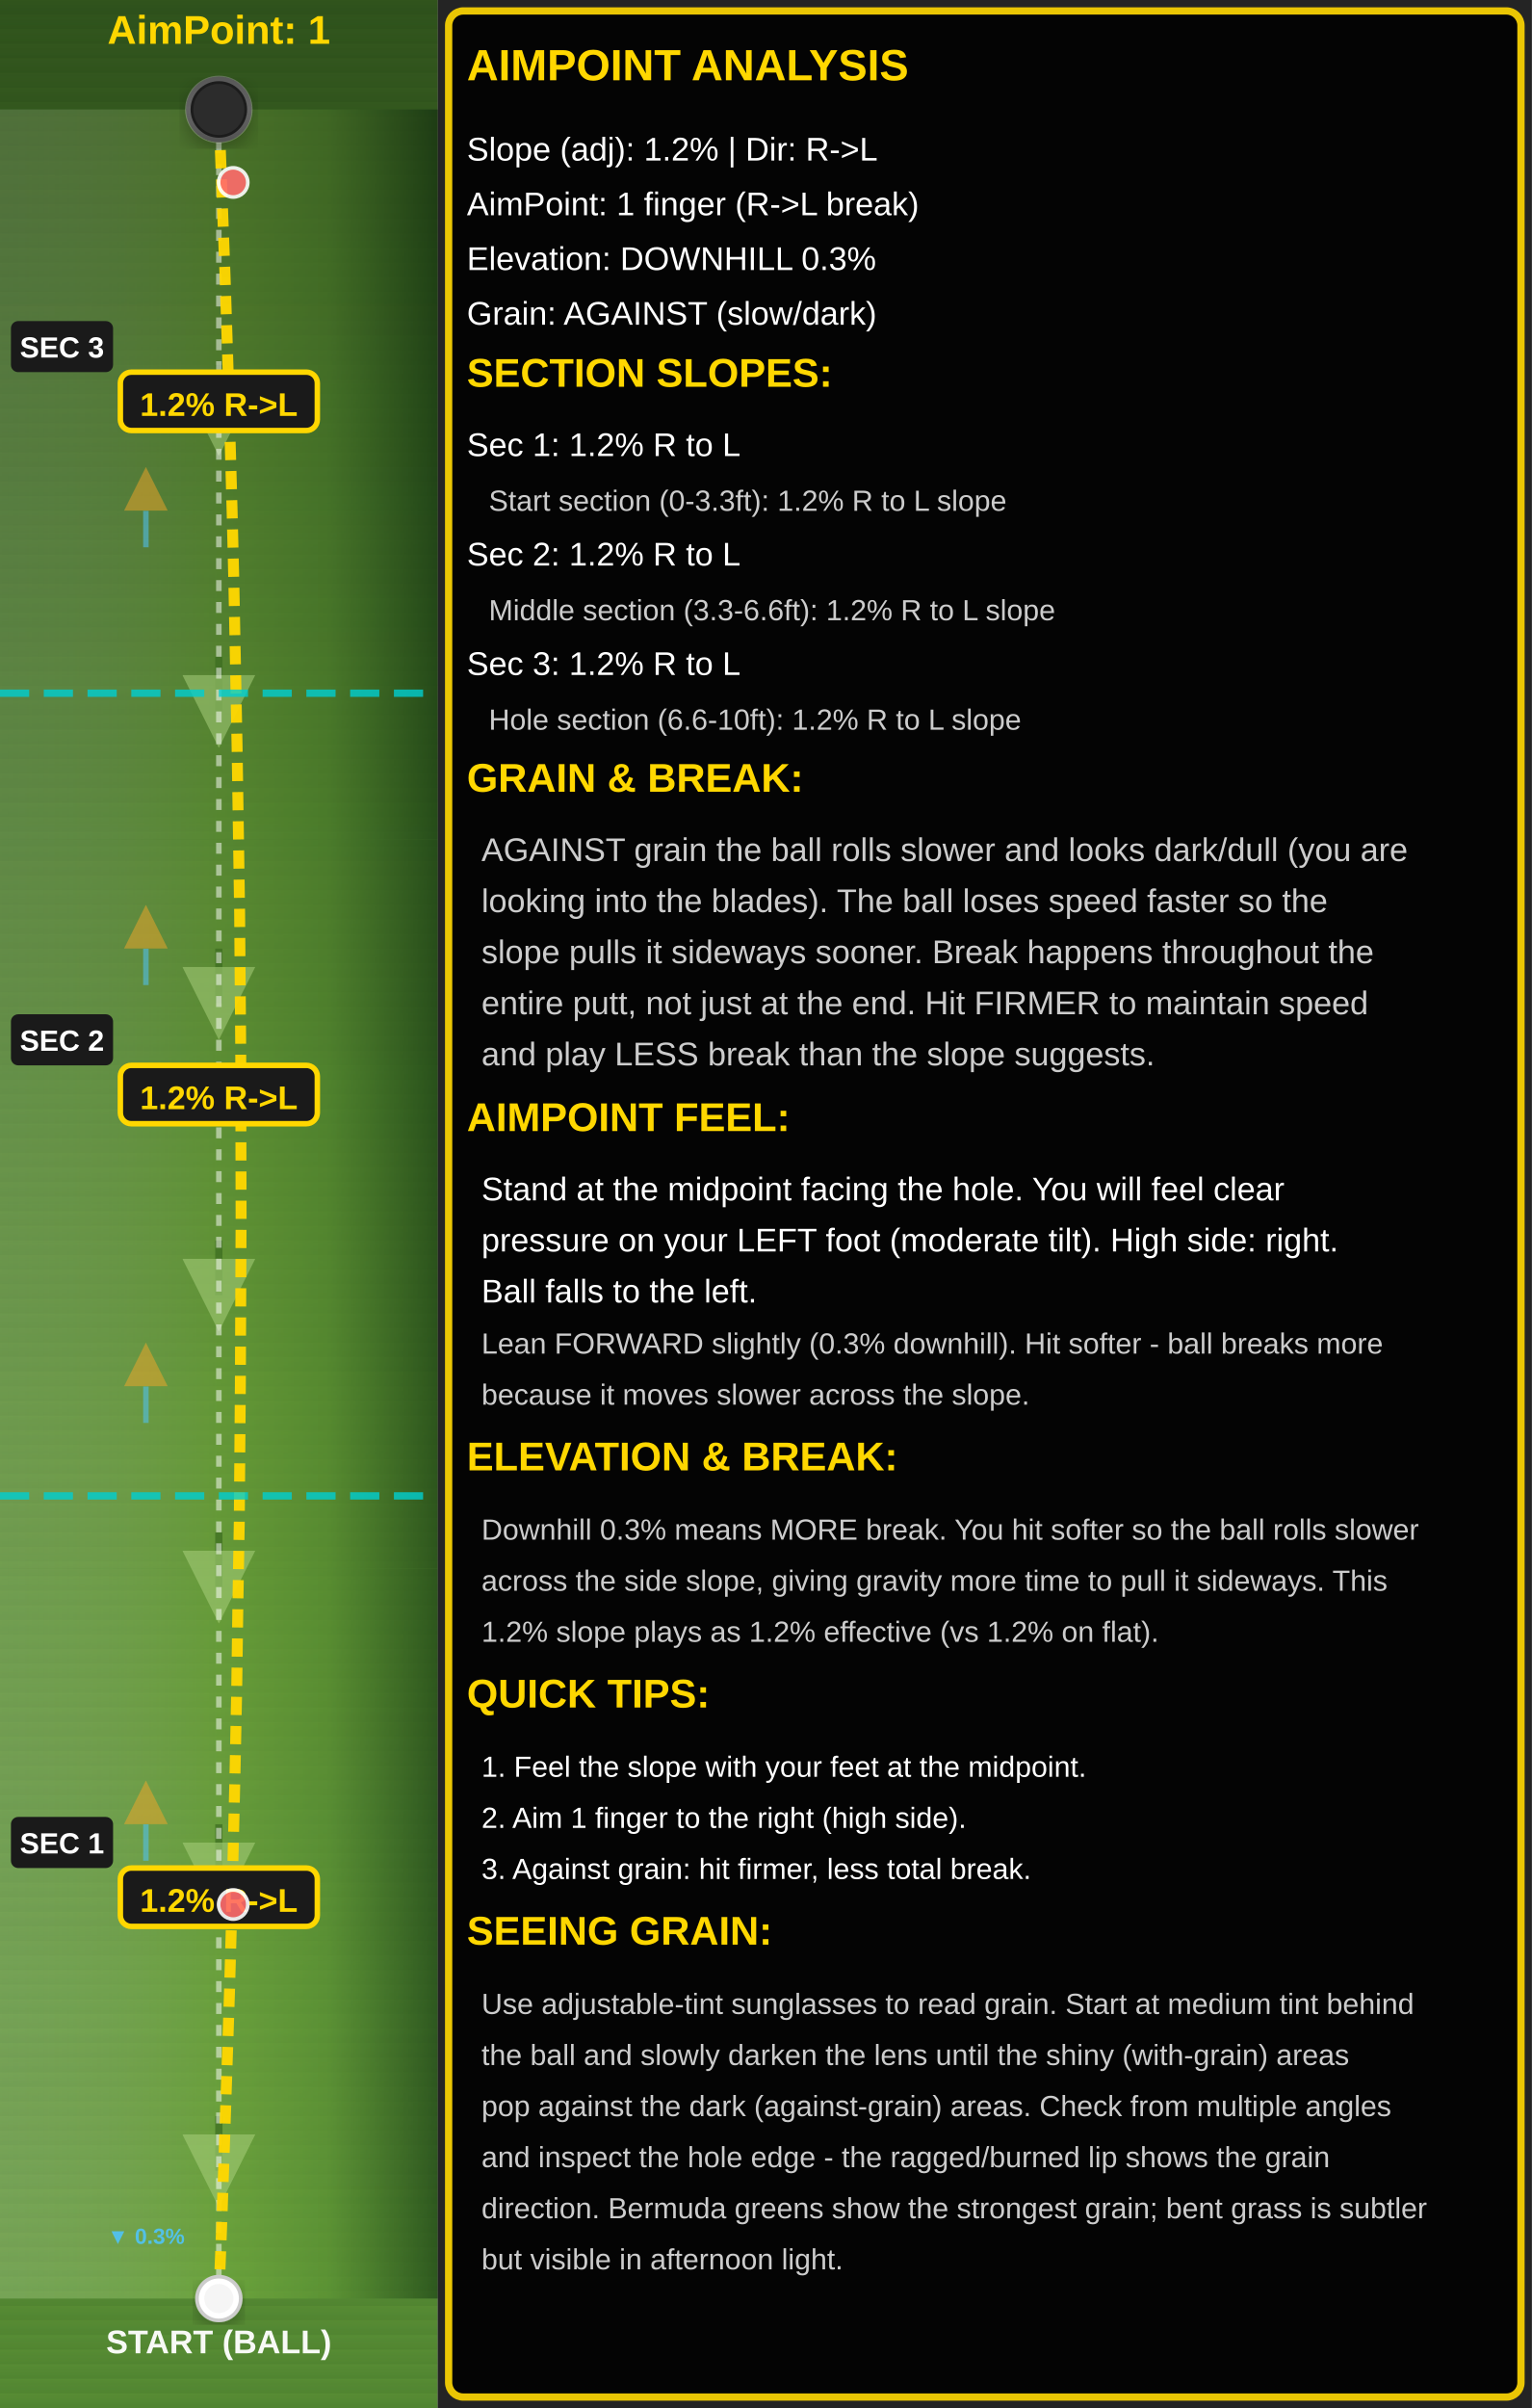
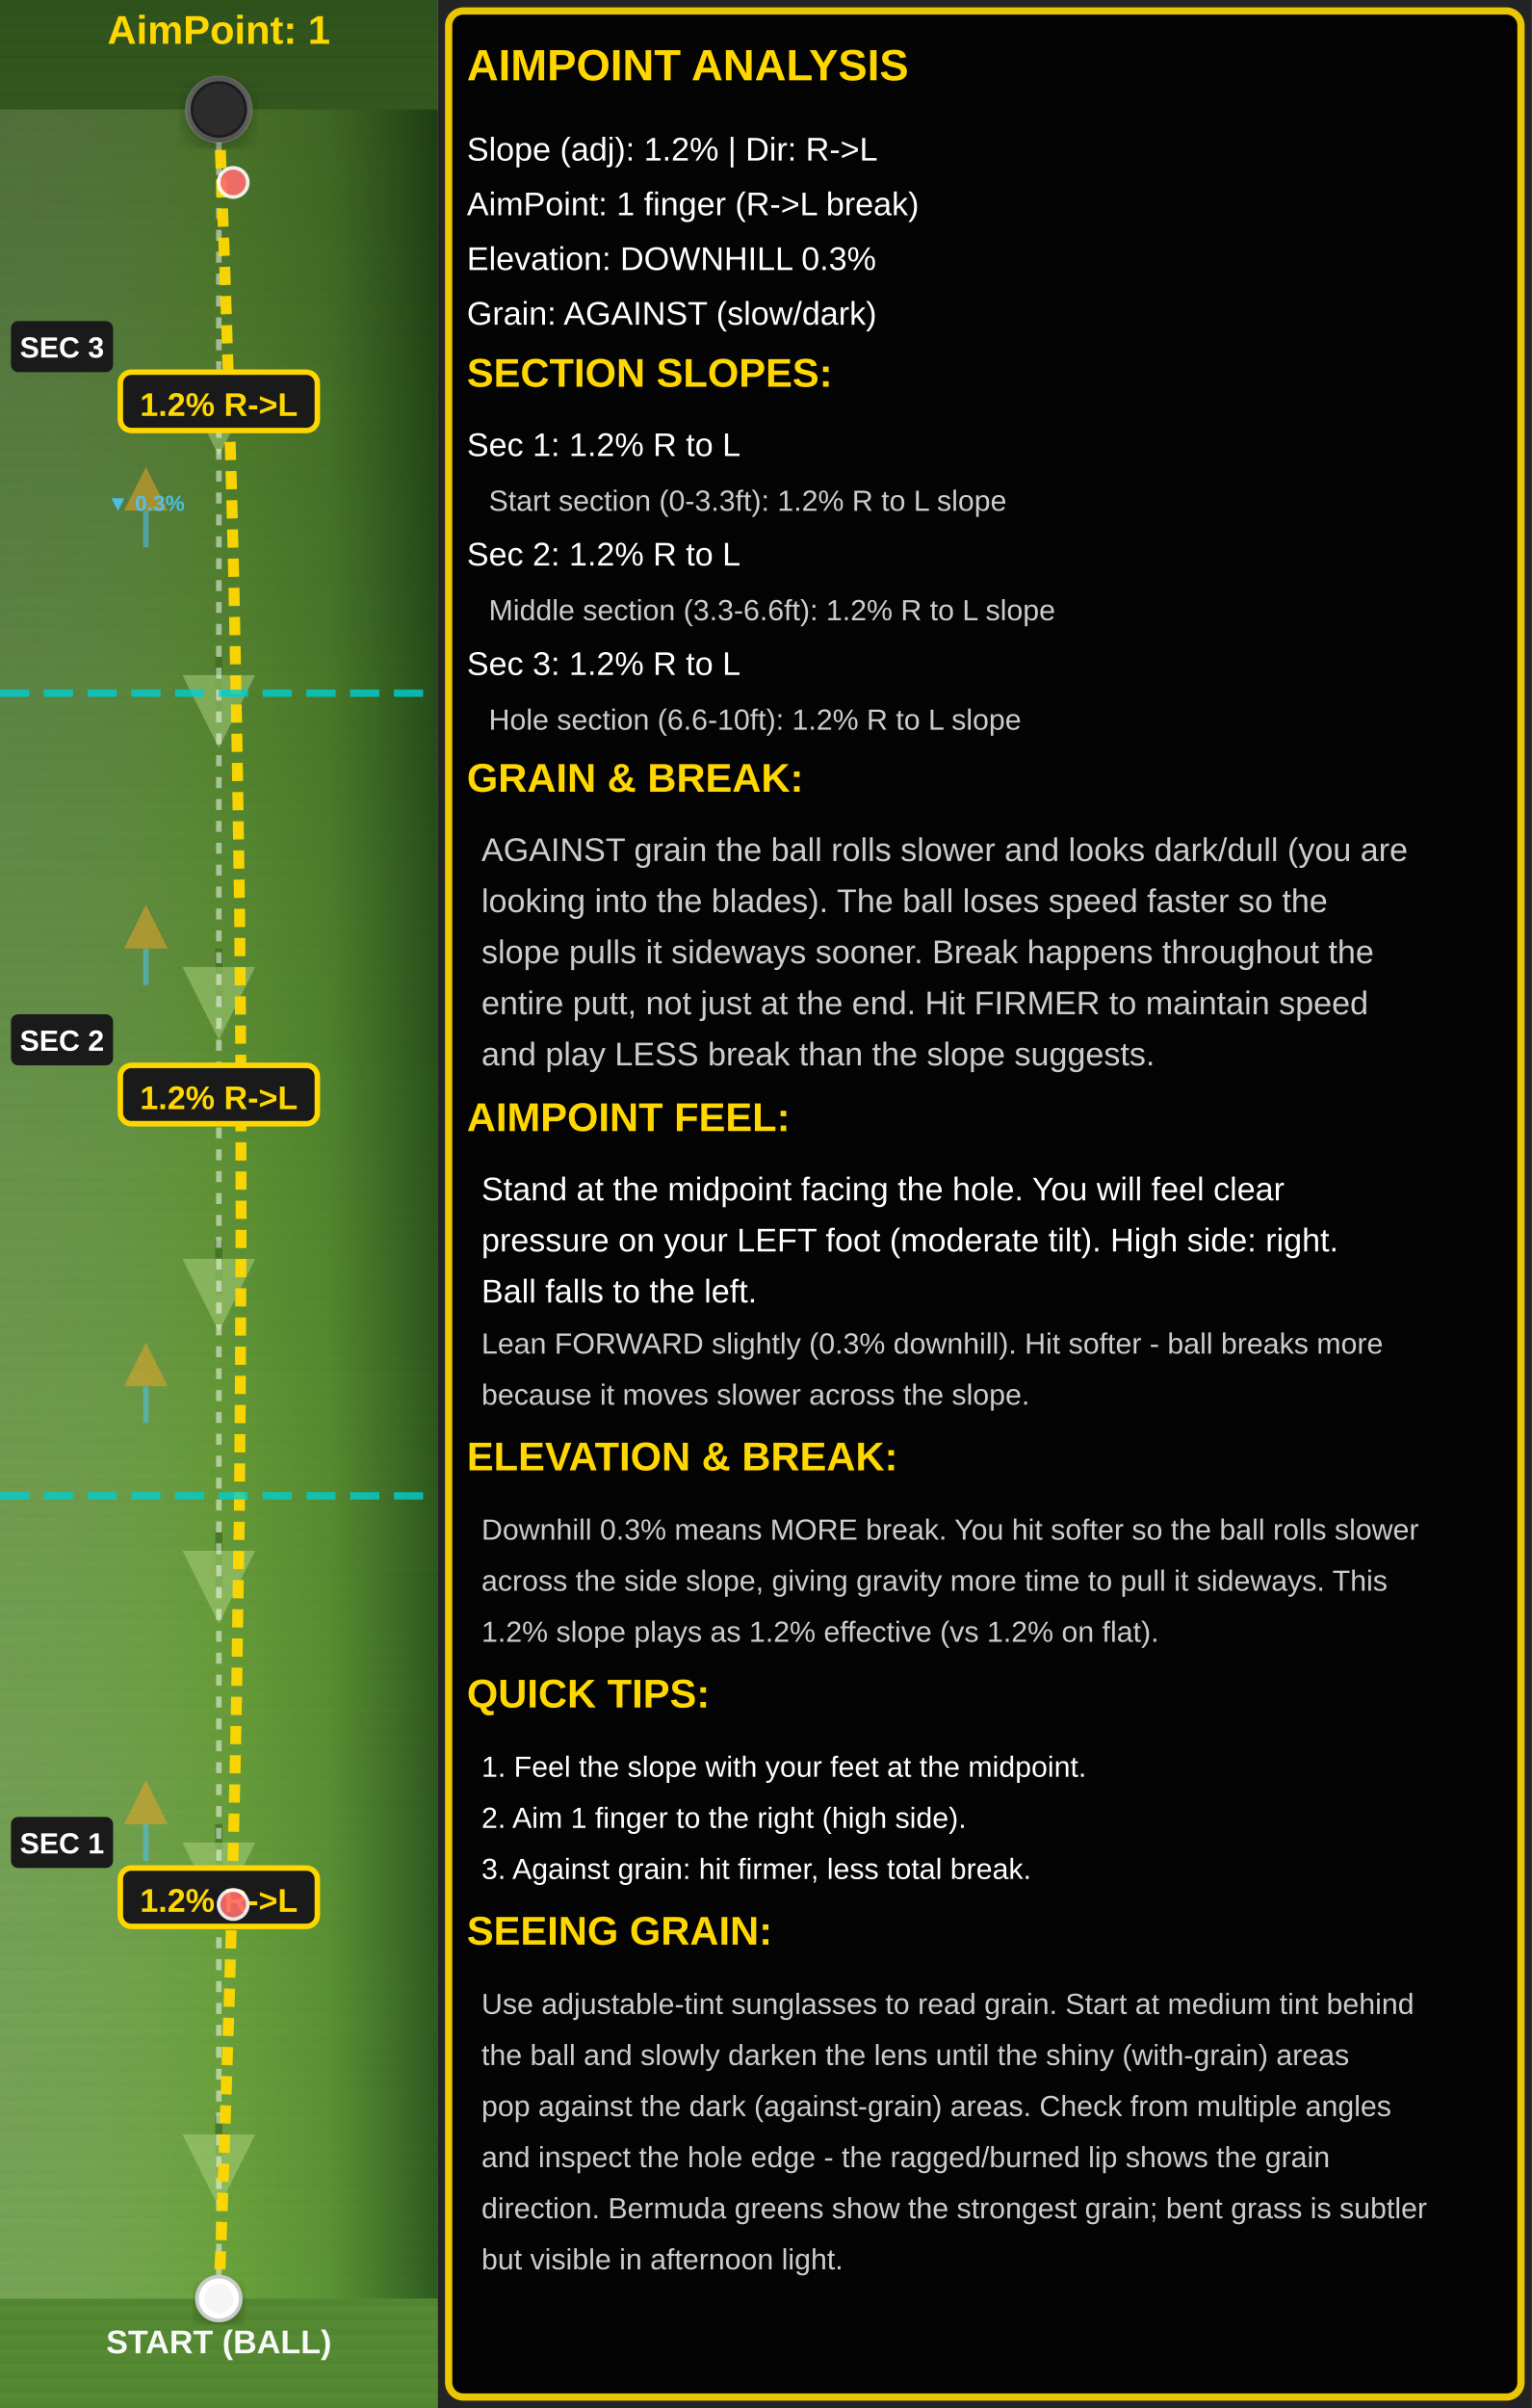
<svg xmlns="http://www.w3.org/2000/svg" width="420" height="660">
  <defs>
    <linearGradient id="baseGreen" x1="0%" y1="0%" x2="0%" y2="100%">
      <stop offset="0%" style="stop-color:#689F38;stop-opacity:1" />
      <stop offset="50%" style="stop-color:#558B2F;stop-opacity:1" />
      <stop offset="100%" style="stop-color:#4A7C27;stop-opacity:1" />
    </linearGradient>
    <linearGradient id="grainGradient" x1="0%" y1="0%" x2="0%" y2="100%">
      <stop offset="0%" style="stop-color:#0D1F0A;stop-opacity:0.7" />
      <stop offset="30%" style="stop-color:#1B3D14;stop-opacity:0.6" />
      <stop offset="60%" style="stop-color:#2E5A1F;stop-opacity:0.45" />
      <stop offset="100%" style="stop-color:#3E7B2F;stop-opacity:0.3" />
    </linearGradient>
    <linearGradient id="elevationGradient" x1="0%" y1="0%" x2="0%" y2="100%">
      <stop offset="0%" style="stop-color:#1B3D14;stop-opacity:0.55" />
      <stop offset="50%" style="stop-color:#689F38;stop-opacity:0.36" />
      <stop offset="100%" style="stop-color:#AED581;stop-opacity:0.16" />
    </linearGradient>
    <linearGradient id="breakGradientSec1" x1="0%" y1="0%" x2="100%" y2="0%">
      <stop offset="0%" style="stop-color:#C5E1A5;stop-opacity:0.389" />
      <stop offset="25%" style="stop-color:#AED581;stop-opacity:0.461" />
      <stop offset="50%" style="stop-color:#8BC34A;stop-opacity:0.569" />
      <stop offset="75%" style="stop-color:#689F38;stop-opacity:0.658" />
      <stop offset="100%" style="stop-color:#1B3D14;stop-opacity:0.748" />
    </linearGradient>
    <linearGradient id="breakGradientSec2" x1="0%" y1="0%" x2="100%" y2="0%">
      <stop offset="0%" style="stop-color:#C5E1A5;stop-opacity:0.389" />
      <stop offset="25%" style="stop-color:#AED581;stop-opacity:0.461" />
      <stop offset="50%" style="stop-color:#8BC34A;stop-opacity:0.569" />
      <stop offset="75%" style="stop-color:#689F38;stop-opacity:0.658" />
      <stop offset="100%" style="stop-color:#1B3D14;stop-opacity:0.748" />
    </linearGradient>
    <linearGradient id="breakGradientSec3" x1="0%" y1="0%" x2="100%" y2="0%">
      <stop offset="0%" style="stop-color:#C5E1A5;stop-opacity:0.389" />
      <stop offset="25%" style="stop-color:#AED581;stop-opacity:0.461" />
      <stop offset="50%" style="stop-color:#8BC34A;stop-opacity:0.569" />
      <stop offset="75%" style="stop-color:#689F38;stop-opacity:0.658" />
      <stop offset="100%" style="stop-color:#1B3D14;stop-opacity:0.748" />
    </linearGradient>
    <linearGradient id="holeGrainGradient" x1="50%" y1="0%" x2="50%" y2="100%">
      <stop offset="0%" style="stop-color:#999999;stop-opacity:0.6" />
      <stop offset="50%" style="stop-color:#CCCCCC;stop-opacity:0.5" />
      <stop offset="100%" style="stop-color:#FFFFFF;stop-opacity:0.3" />
    </linearGradient>
    <filter id="shadow">
      <feDropShadow dx="0" dy="2" stdDeviation="3" flood-opacity="0.3" />
    </filter>
    <marker id="arrowhead-grain" markerWidth="10" markerHeight="10" refX="5" refY="5" orient="auto">
      <polygon points="0,0 10,5 0,10" fill="#AED581" opacity="0.7" />
    </marker>
    <marker id="arrowhead-elev-up" markerWidth="8" markerHeight="8" refX="4" refY="8" orient="0">
      <polygon points="4,0 8,8 0,8" fill="#FFA726" opacity="0.85" />
    </marker>
    <marker id="arrowhead-elev-down" markerWidth="8" markerHeight="8" refX="4" refY="0" orient="0">
      <polygon points="0,0 8,0 4,8" fill="#4FC3F7" opacity="0.85" />
    </marker>
    <pattern id="grassTexture" x="0" y="0" width="4" height="4" patternUnits="userSpaceOnUse">
      <rect width="4" height="4" fill="url(#baseGreen)" opacity="0.95" />
      <line x1="0" y1="2" x2="4" y2="2" stroke="#5A9B3F" stroke-width="0.5" opacity="0.3" />
    </pattern>
  </defs>
  <rect width="120" height="660" fill="url(#baseGreen)" />
  <rect width="120" height="660" fill="url(#grassTexture)" opacity="0.3" />
  <rect width="120" height="660" fill="url(#elevationGradient)" opacity="0.7" />
  <rect x="0" y="430.0" width="120" height="200.0" fill="url(#breakGradientSec1)" opacity="1.0" />
  <rect x="0" y="230.0" width="120" height="200.0" fill="url(#breakGradientSec2)" opacity="1.0" />
  <rect x="0" y="30" width="120" height="200.0" fill="url(#breakGradientSec3)" opacity="1.0" />
  <rect width="120" height="660" fill="url(#grainGradient)" opacity="0.6" />
  <line x1="60.0" y1="100" x2="60.0" y2="115" stroke="#3A6B1F" stroke-width="2" opacity="0.7" marker-end="url(#arrowhead-grain)" />
  <line x1="60.0" y1="180" x2="60.0" y2="195" stroke="#3A6B1F" stroke-width="2" opacity="0.7" marker-end="url(#arrowhead-grain)" />
  <line x1="60.0" y1="260" x2="60.0" y2="275" stroke="#3A6B1F" stroke-width="2" opacity="0.7" marker-end="url(#arrowhead-grain)" />
  <line x1="60.0" y1="340" x2="60.0" y2="355" stroke="#3A6B1F" stroke-width="2" opacity="0.7" marker-end="url(#arrowhead-grain)" />
  <line x1="60.0" y1="420" x2="60.0" y2="435" stroke="#3A6B1F" stroke-width="2" opacity="0.7" marker-end="url(#arrowhead-grain)" />
  <line x1="60.0" y1="500" x2="60.0" y2="515" stroke="#3A6B1F" stroke-width="2" opacity="0.7" marker-end="url(#arrowhead-grain)" />
  <line x1="60.0" y1="580" x2="60.0" y2="595" stroke="#3A6B1F" stroke-width="2" opacity="0.7" marker-end="url(#arrowhead-grain)" />
  <line x1="40.0" y1="150" x2="40.0" y2="140" stroke="#4FC3F7" stroke-width="1.5" opacity="0.55" marker-end="url(#arrowhead-elev-up)" />
  <line x1="40.0" y1="270" x2="40.0" y2="260" stroke="#4FC3F7" stroke-width="1.5" opacity="0.55" marker-end="url(#arrowhead-elev-up)" />
  <line x1="40.0" y1="390" x2="40.0" y2="380" stroke="#4FC3F7" stroke-width="1.5" opacity="0.55" marker-end="url(#arrowhead-elev-up)" />
  <line x1="40.0" y1="510" x2="40.0" y2="500" stroke="#4FC3F7" stroke-width="1.5" opacity="0.55" marker-end="url(#arrowhead-elev-up)" />
-   <text x="40.0" y="615" font-family="Arial, sans-serif" font-size="6" fill="#4FC3F7" text-anchor="middle" font-weight="bold" opacity="0.9">▼ 0.3%</text>
+   <text x="40.0" y="140" font-family="Arial, sans-serif" font-size="6" fill="#4FC3F7" text-anchor="middle" font-weight="bold" opacity="0.9">▼ 0.3%</text>
  <line x1="60.0" y1="630" x2="60.0" y2="30.0" stroke="#FFFFFF" stroke-width="1.5" stroke-dasharray="3,3" opacity="0.5" />
  <path d="M 60.0 630.0 C 60.5 617.5, 61.0 604.6, 61.4 592.0 C 61.9 577.0, 62.4 561.5, 62.9 546.5 C 63.3 533.9, 63.6 521.0, 63.9 508.5 C 64.3 493.4, 64.6 477.9, 64.9 462.9 C 65.1 447.9, 65.3 432.4, 65.6 417.3 C 65.7 404.8, 65.8 391.9, 65.9 379.4 C 66.0 364.3, 66.0 348.8, 66.1 333.8 C 66.1 318.8, 66.0 303.3, 66.0 288.2 C 65.9 275.7, 65.8 262.8, 65.7 250.3 C 65.5 235.2, 65.2 219.7, 65.0 204.7 C 64.7 189.6, 64.4 174.2, 64.1 159.1 C 63.8 146.6, 63.5 133.7, 63.1 121.1 C 62.7 106.1, 62.2 90.6, 61.7 75.6 C 61.1 60.5, 60.6 45.0, 60.0 30.0" stroke="#FFD700" stroke-width="3" fill="none" stroke-dasharray="5,3" opacity="0.95" />
  <line x1="0" y1="410.0" x2="120" y2="410.0" stroke="#00CED1" stroke-width="2" opacity="0.8" stroke-dasharray="8,4" />
  <line x1="0" y1="190.0" x2="120" y2="190.0" stroke="#00CED1" stroke-width="2" opacity="0.8" stroke-dasharray="8,4" />
  <rect x="3" y="498.0" width="28" height="14" fill="#1A1A1A" rx="2" />
  <text x="17" y="508.0" font-family="Arial, sans-serif" font-size="8" fill="#FFFFFF" text-anchor="middle" font-weight="bold">SEC 1</text>
  <rect x="33.0" y="512.0" width="54" height="16" fill="#1A1A1A" rx="3" stroke="#FFD700" stroke-width="1.5" />
  <text x="60.0" y="524.0" font-family="Arial, sans-serif" font-size="9" fill="#FFD700" text-anchor="middle" font-weight="bold">1.2% R-&gt;L</text>
  <rect x="3" y="278.0" width="28" height="14" fill="#1A1A1A" rx="2" />
  <text x="17" y="288.0" font-family="Arial, sans-serif" font-size="8" fill="#FFFFFF" text-anchor="middle" font-weight="bold">SEC 2</text>
  <rect x="33.0" y="292.0" width="54" height="16" fill="#1A1A1A" rx="3" stroke="#FFD700" stroke-width="1.5" />
  <text x="60.0" y="304.0" font-family="Arial, sans-serif" font-size="9" fill="#FFD700" text-anchor="middle" font-weight="bold">1.2% R-&gt;L</text>
  <rect x="3" y="88.0" width="28" height="14" fill="#1A1A1A" rx="2" />
  <text x="17" y="98.0" font-family="Arial, sans-serif" font-size="8" fill="#FFFFFF" text-anchor="middle" font-weight="bold">SEC 3</text>
  <rect x="33.0" y="102.0" width="54" height="16" fill="#1A1A1A" rx="3" stroke="#FFD700" stroke-width="1.5" />
  <text x="60.0" y="114.0" font-family="Arial, sans-serif" font-size="9" fill="#FFD700" text-anchor="middle" font-weight="bold">1.2% R-&gt;L</text>
  <circle cx="63.934" cy="522" r="4" fill="#FF6B6B" opacity="0.9" stroke="#FFFFFF" stroke-width="1" />
  <circle cx="63.934" cy="50" r="4" fill="#FF6B6B" opacity="0.9" stroke="#FFFFFF" stroke-width="1" />
  <text x="60.0" y="12" font-family="Arial, sans-serif" font-size="11" fill="#FFD700" text-anchor="middle" font-weight="bold">AimPoint: 1</text>
  <circle cx="60.0" cy="30.0" r="9" fill="#1A1A1A" filter="url(#shadow)" />
  <circle cx="60.0" cy="30.0" r="7" fill="#2C2C2C" />
  <circle cx="60.0" cy="30.0" r="8.5" fill="none" stroke="url(#holeGrainGradient)" stroke-width="1.5" opacity="0.8" />
  <circle cx="60.0" cy="630" r="6" fill="#FFFFFF" stroke="#CCCCCC" stroke-width="1" filter="url(#shadow)" />
  <circle cx="60.0" cy="630" r="4" fill="#F5F5F5" />
  <text x="60.0" y="645" font-family="Arial, sans-serif" font-size="9" fill="#FFFFFF" text-anchor="middle" font-weight="bold" opacity="0.95">START (BALL)</text>
  <rect x="120" y="0" width="300" height="660" fill="#1A1A1A" opacity="0.95" />
  <rect x="123" y="3" width="294" height="654" fill="#000000" opacity="0.9" rx="4" stroke="#FFD700" stroke-width="2" />
  <text x="128" y="22" font-family="Arial, sans-serif" font-size="12" fill="#FFD700" font-weight="bold">AIMPOINT ANALYSIS</text>
  <text x="128" y="44" font-family="Arial, sans-serif" font-size="9" fill="#FFFFFF">Slope (adj): 1.2%  |  Dir: R-&gt;L</text>
  <text x="128" y="59" font-family="Arial, sans-serif" font-size="9" fill="#FFFFFF">AimPoint: 1 finger (R-&gt;L break)</text>
  <text x="128" y="74" font-family="Arial, sans-serif" font-size="9" fill="#FFFFFF">Elevation: DOWNHILL 0.3%</text>
  <text x="128" y="89" font-family="Arial, sans-serif" font-size="9" fill="#FFFFFF">Grain: AGAINST (slow/dark)</text>
  <text x="128" y="106" font-family="Arial, sans-serif" font-size="11" fill="#FFD700" font-weight="bold">SECTION SLOPES:</text>
  <text x="128" y="125" font-family="Arial, sans-serif" font-size="9" fill="#FFFFFF">Sec 1: 1.2% R to L</text>
  <text x="134" y="140" font-family="Arial, sans-serif" font-size="8" fill="#CCCCCC">Start section (0-3.3ft): 1.2% R to L slope</text>
  <text x="128" y="155" font-family="Arial, sans-serif" font-size="9" fill="#FFFFFF">Sec 2: 1.2% R to L</text>
  <text x="134" y="170" font-family="Arial, sans-serif" font-size="8" fill="#CCCCCC">Middle section (3.3-6.6ft): 1.2% R to L slope</text>
  <text x="128" y="185" font-family="Arial, sans-serif" font-size="9" fill="#FFFFFF">Sec 3: 1.2% R to L</text>
  <text x="134" y="200" font-family="Arial, sans-serif" font-size="8" fill="#CCCCCC">Hole section (6.6-10ft): 1.2% R to L slope</text>
  <text x="128" y="217" font-family="Arial, sans-serif" font-size="11" fill="#FFD700" font-weight="bold">GRAIN &amp; BREAK:</text>
  <text x="132" y="236" font-family="Arial, sans-serif" font-size="9" fill="#CCCCCC">AGAINST grain the ball rolls slower and looks dark/dull (you are</text>
  <text x="132" y="250" font-family="Arial, sans-serif" font-size="9" fill="#CCCCCC">looking into the blades). The ball loses speed faster so the</text>
  <text x="132" y="264" font-family="Arial, sans-serif" font-size="9" fill="#CCCCCC">slope pulls it sideways sooner. Break happens throughout the</text>
  <text x="132" y="278" font-family="Arial, sans-serif" font-size="9" fill="#CCCCCC">entire putt, not just at the end. Hit FIRMER to maintain speed</text>
  <text x="132" y="292" font-family="Arial, sans-serif" font-size="9" fill="#CCCCCC">and play LESS break than the slope suggests.</text>
  <text x="128" y="310" font-family="Arial, sans-serif" font-size="11" fill="#FFD700" font-weight="bold">AIMPOINT FEEL:</text>
  <text x="132" y="329" font-family="Arial, sans-serif" font-size="9" fill="#FFFFFF">Stand at the midpoint facing the hole. You will feel clear</text>
  <text x="132" y="343" font-family="Arial, sans-serif" font-size="9" fill="#FFFFFF">pressure on your LEFT foot (moderate tilt). High side: right.</text>
  <text x="132" y="357" font-family="Arial, sans-serif" font-size="9" fill="#FFFFFF">Ball falls to the left.</text>
  <text x="132" y="371" font-family="Arial, sans-serif" font-size="8" fill="#CCCCCC">Lean FORWARD slightly (0.3% downhill). Hit softer - ball breaks more</text>
  <text x="132" y="385" font-family="Arial, sans-serif" font-size="8" fill="#CCCCCC">because it moves slower across the slope.</text>
  <text x="128" y="403" font-family="Arial, sans-serif" font-size="11" fill="#FFD700" font-weight="bold">ELEVATION &amp; BREAK:</text>
  <text x="132" y="422" font-family="Arial, sans-serif" font-size="8" fill="#CCCCCC">Downhill 0.3% means MORE break. You hit softer so the ball rolls slower</text>
  <text x="132" y="436" font-family="Arial, sans-serif" font-size="8" fill="#CCCCCC">across the side slope, giving gravity more time to pull it sideways. This</text>
  <text x="132" y="450" font-family="Arial, sans-serif" font-size="8" fill="#CCCCCC">1.2% slope plays as 1.2% effective (vs 1.2% on flat).</text>
  <text x="128" y="468" font-family="Arial, sans-serif" font-size="11" fill="#FFD700" font-weight="bold">QUICK TIPS:</text>
  <text x="132" y="487" font-family="Arial, sans-serif" font-size="8" fill="#FFFFFF">1. Feel the slope with your feet at the midpoint.</text>
  <text x="132" y="501" font-family="Arial, sans-serif" font-size="8" fill="#FFFFFF">2. Aim 1 finger to the right (high side).</text>
  <text x="132" y="515" font-family="Arial, sans-serif" font-size="8" fill="#FFFFFF">3. Against grain: hit firmer, less total break.</text>
  <text x="128" y="533" font-family="Arial, sans-serif" font-size="11" fill="#FFD700" font-weight="bold">SEEING GRAIN:</text>
  <text x="132" y="552" font-family="Arial, sans-serif" font-size="8" fill="#CCCCCC">Use adjustable-tint sunglasses to read grain. Start at medium tint behind</text>
  <text x="132" y="566" font-family="Arial, sans-serif" font-size="8" fill="#CCCCCC">the ball and slowly darken the lens until the shiny (with-grain) areas</text>
  <text x="132" y="580" font-family="Arial, sans-serif" font-size="8" fill="#CCCCCC">pop against the dark (against-grain) areas. Check from multiple angles</text>
  <text x="132" y="594" font-family="Arial, sans-serif" font-size="8" fill="#CCCCCC">and inspect the hole edge - the ragged/burned lip shows the grain</text>
  <text x="132" y="608" font-family="Arial, sans-serif" font-size="8" fill="#CCCCCC">direction. Bermuda greens show the strongest grain; bent grass is subtler</text>
  <text x="132" y="622" font-family="Arial, sans-serif" font-size="8" fill="#CCCCCC">but visible in afternoon light.</text>
</svg>
